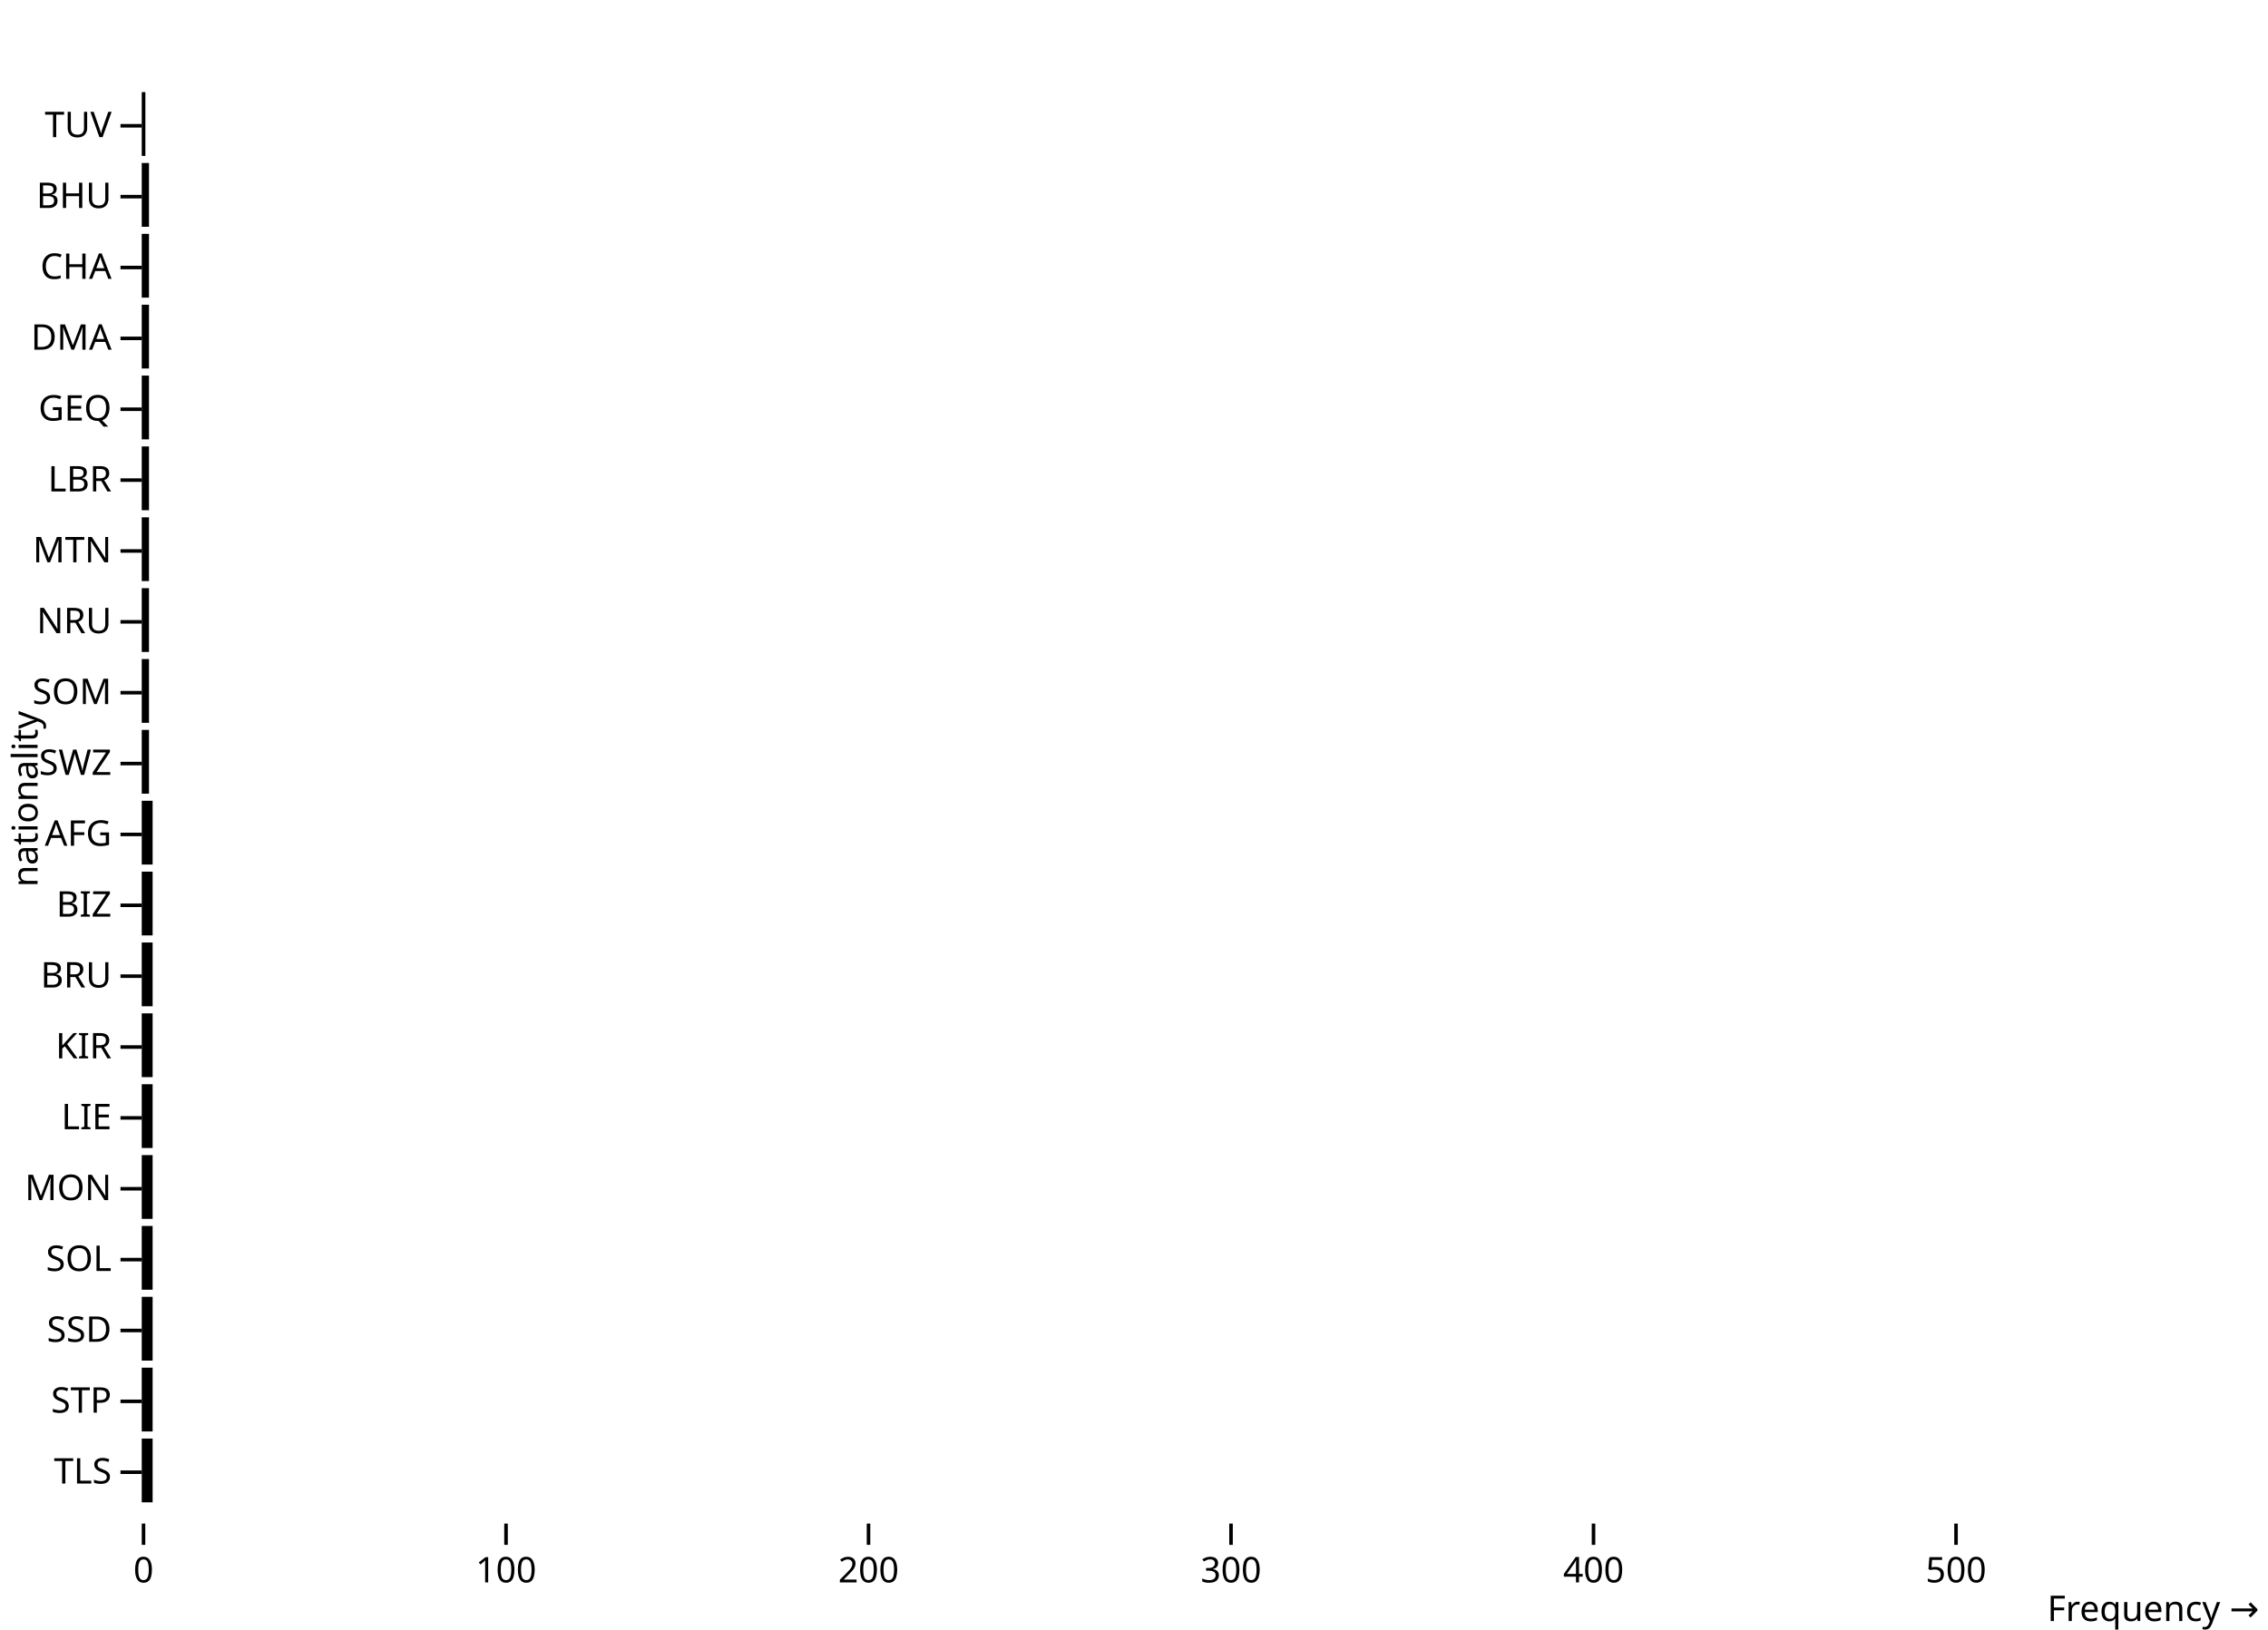
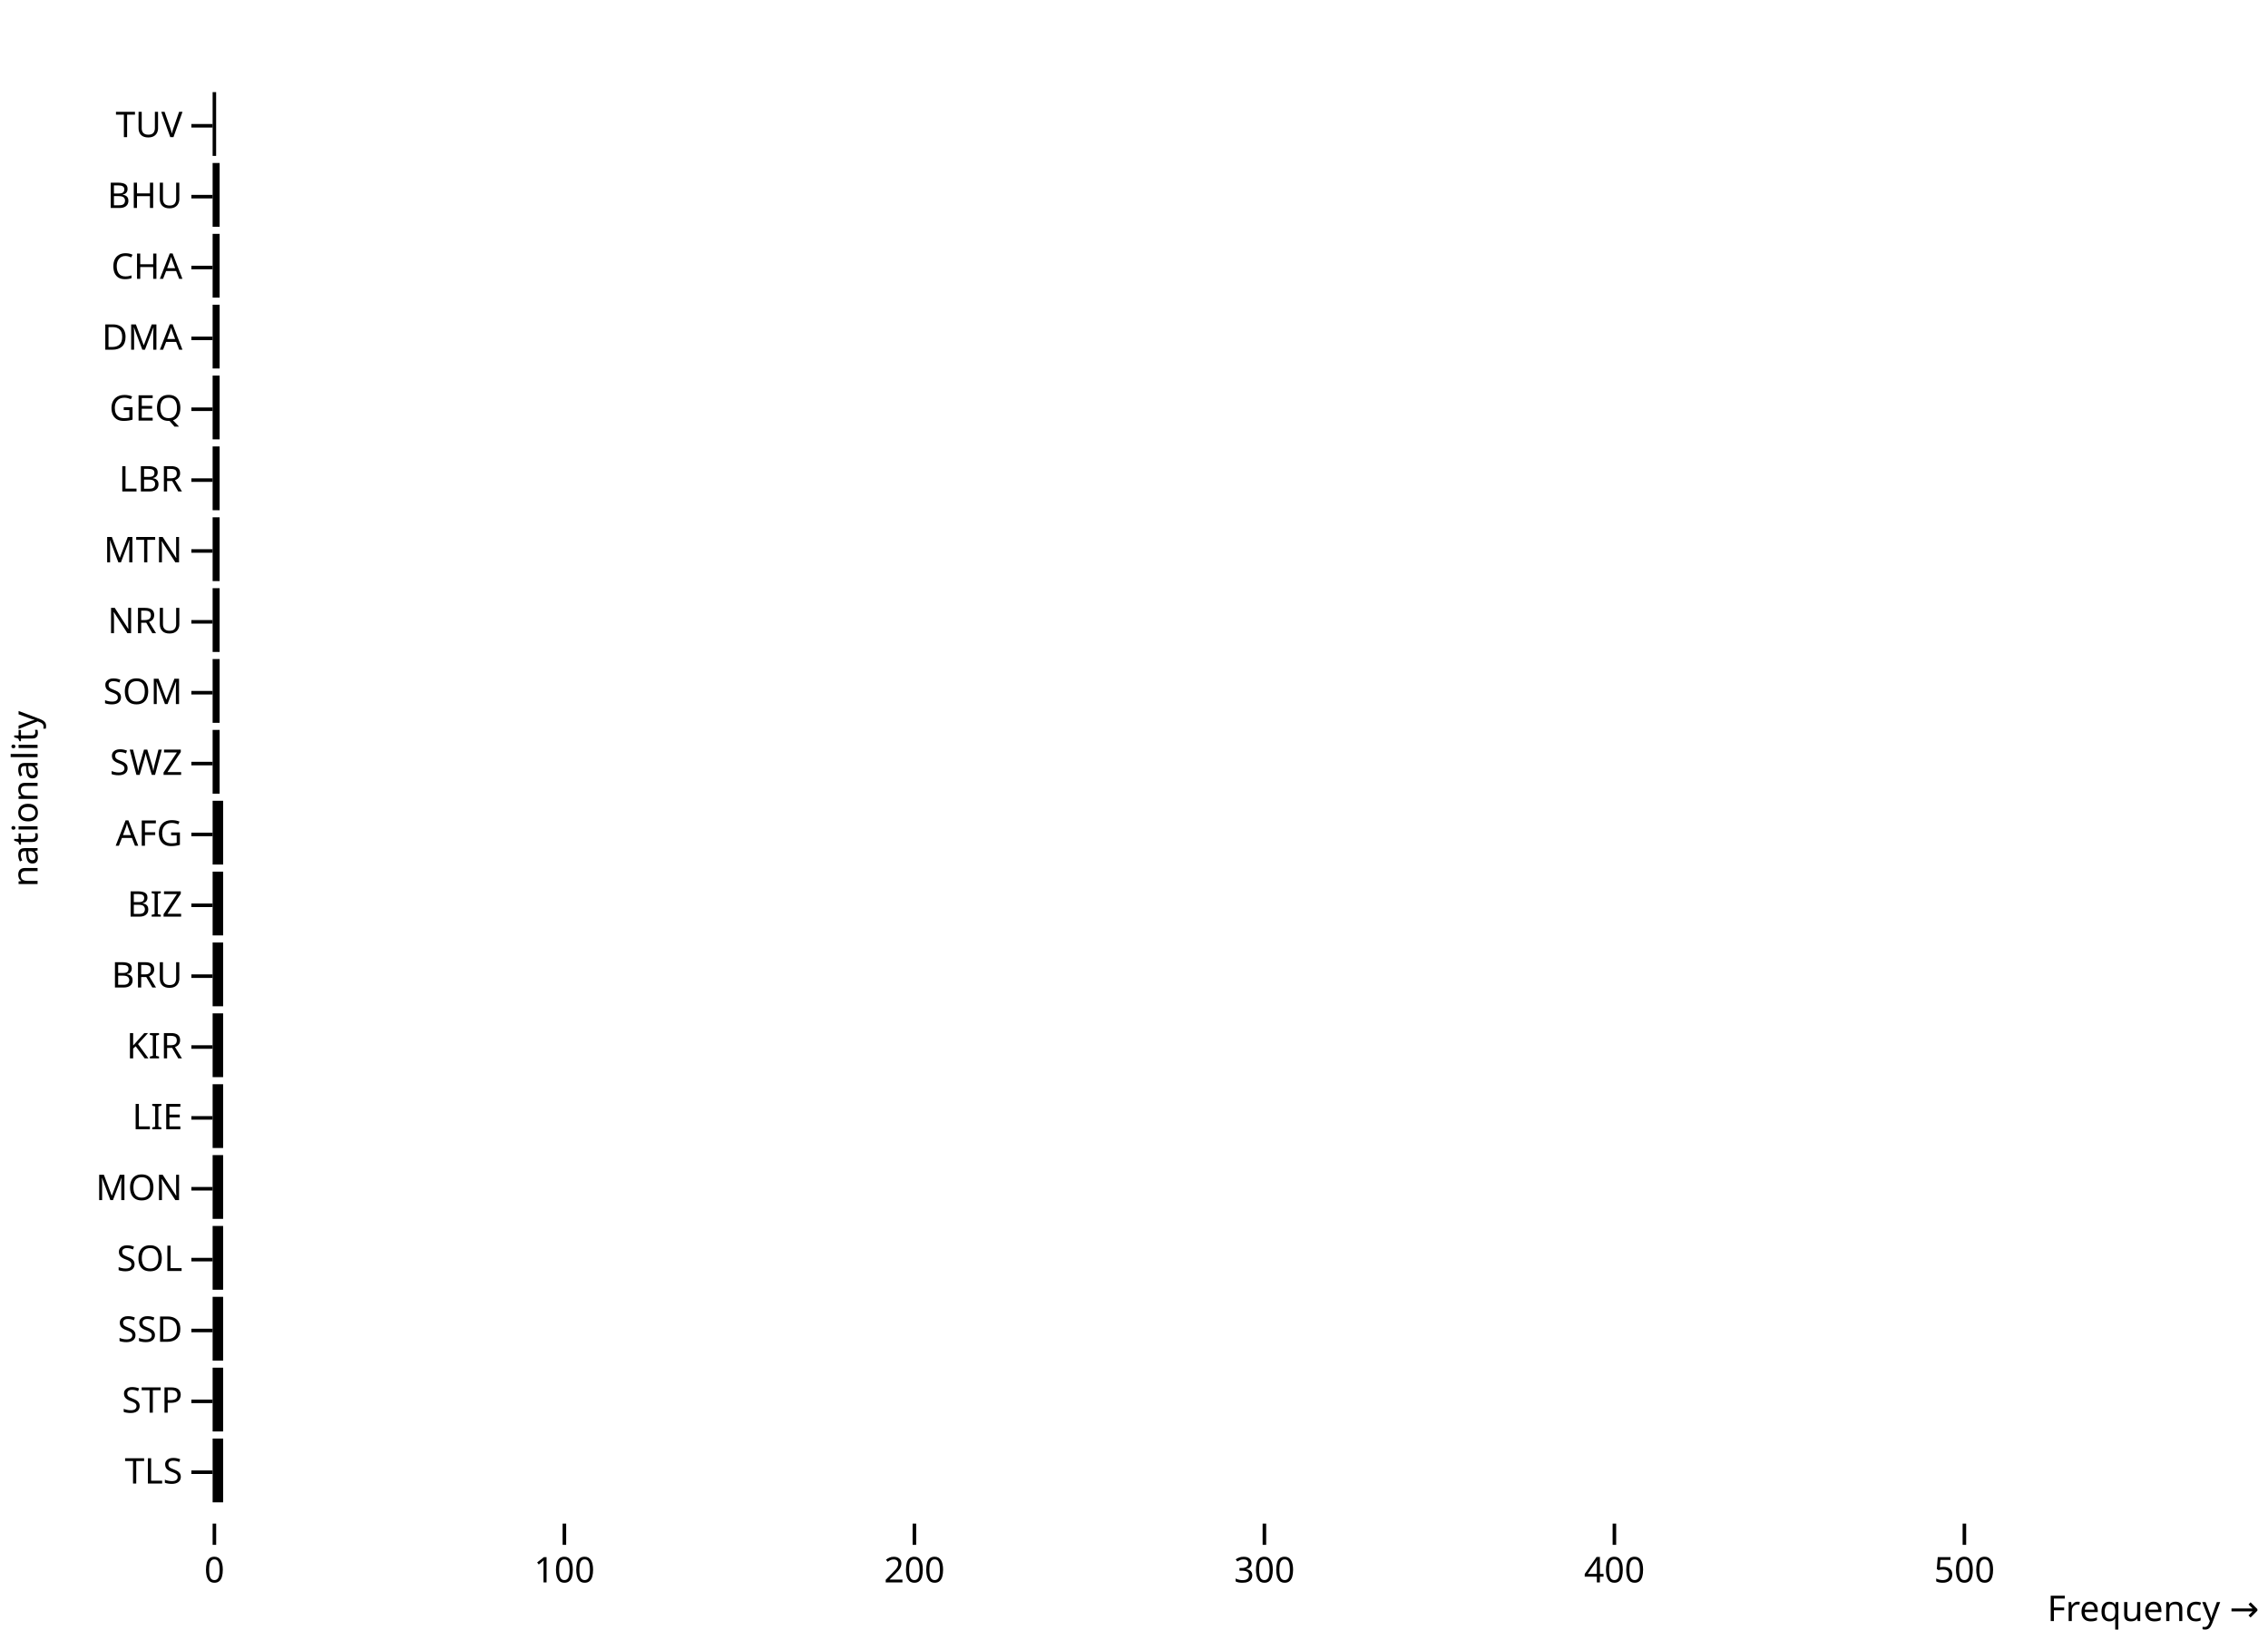
<svg xmlns="http://www.w3.org/2000/svg" class="plot" fill="currentColor" font-family="system-ui, sans-serif" font-size="10" text-anchor="middle" width="640" height="460" viewBox="0 0 640 460">
  <style>
    :where(.plot) {
      --plot-background: white;
      display: block;
      height: auto;
      height: intrinsic;
      max-width: 100%;
    }

    :where(.plot text),
    :where(.plot tspan) {
      white-space: pre;
    }
  </style>
  <g aria-label="y-axis tick" aria-hidden="true" fill="none" stroke="currentColor" transform="translate(0,9.5)">
-     <path transform="translate(40,26)" d="M0,0L-6,0" />
-     <path transform="translate(40,46)" d="M0,0L-6,0" />
-     <path transform="translate(40,66)" d="M0,0L-6,0" />
-     <path transform="translate(40,86)" d="M0,0L-6,0" />
-     <path transform="translate(40,106)" d="M0,0L-6,0" />
-     <path transform="translate(40,126)" d="M0,0L-6,0" />
-     <path transform="translate(40,146)" d="M0,0L-6,0" />
-     <path transform="translate(40,166)" d="M0,0L-6,0" />
-     <path transform="translate(40,186)" d="M0,0L-6,0" />
-     <path transform="translate(40,206)" d="M0,0L-6,0" />
-     <path transform="translate(40,226)" d="M0,0L-6,0" />
-     <path transform="translate(40,246)" d="M0,0L-6,0" />
-     <path transform="translate(40,266)" d="M0,0L-6,0" />
-     <path transform="translate(40,286)" d="M0,0L-6,0" />
-     <path transform="translate(40,306)" d="M0,0L-6,0" />
-     <path transform="translate(40,326)" d="M0,0L-6,0" />
-     <path transform="translate(40,346)" d="M0,0L-6,0" />
-     <path transform="translate(40,366)" d="M0,0L-6,0" />
-     <path transform="translate(40,386)" d="M0,0L-6,0" />
-     <path transform="translate(40,406)" d="M0,0L-6,0" />
+     <path transform="translate(60,26)" d="M0,0L-6,0" />
+     <path transform="translate(60,46)" d="M0,0L-6,0" />
+     <path transform="translate(60,66)" d="M0,0L-6,0" />
+     <path transform="translate(60,86)" d="M0,0L-6,0" />
+     <path transform="translate(60,106)" d="M0,0L-6,0" />
+     <path transform="translate(60,126)" d="M0,0L-6,0" />
+     <path transform="translate(60,146)" d="M0,0L-6,0" />
+     <path transform="translate(60,166)" d="M0,0L-6,0" />
+     <path transform="translate(60,186)" d="M0,0L-6,0" />
+     <path transform="translate(60,206)" d="M0,0L-6,0" />
+     <path transform="translate(60,226)" d="M0,0L-6,0" />
+     <path transform="translate(60,246)" d="M0,0L-6,0" />
+     <path transform="translate(60,266)" d="M0,0L-6,0" />
+     <path transform="translate(60,286)" d="M0,0L-6,0" />
+     <path transform="translate(60,306)" d="M0,0L-6,0" />
+     <path transform="translate(60,326)" d="M0,0L-6,0" />
+     <path transform="translate(60,346)" d="M0,0L-6,0" />
+     <path transform="translate(60,366)" d="M0,0L-6,0" />
+     <path transform="translate(60,386)" d="M0,0L-6,0" />
+     <path transform="translate(60,406)" d="M0,0L-6,0" />
  </g>
  <g aria-label="y-axis tick label" text-anchor="end" transform="translate(-8.5,9.5)">
-     <text y="0.32em" transform="translate(40,26)">TUV</text>
-     <text y="0.32em" transform="translate(40,46)">BHU</text>
-     <text y="0.32em" transform="translate(40,66)">CHA</text>
-     <text y="0.32em" transform="translate(40,86)">DMA</text>
-     <text y="0.32em" transform="translate(40,106)">GEQ</text>
-     <text y="0.32em" transform="translate(40,126)">LBR</text>
-     <text y="0.32em" transform="translate(40,146)">MTN</text>
-     <text y="0.32em" transform="translate(40,166)">NRU</text>
-     <text y="0.32em" transform="translate(40,186)">SOM</text>
-     <text y="0.32em" transform="translate(40,206)">SWZ</text>
-     <text y="0.32em" transform="translate(40,226)">AFG</text>
-     <text y="0.32em" transform="translate(40,246)">BIZ</text>
-     <text y="0.32em" transform="translate(40,266)">BRU</text>
-     <text y="0.32em" transform="translate(40,286)">KIR</text>
-     <text y="0.32em" transform="translate(40,306)">LIE</text>
-     <text y="0.32em" transform="translate(40,326)">MON</text>
-     <text y="0.32em" transform="translate(40,346)">SOL</text>
-     <text y="0.32em" transform="translate(40,366)">SSD</text>
-     <text y="0.32em" transform="translate(40,386)">STP</text>
-     <text y="0.32em" transform="translate(40,406)">TLS</text>
+     <text y="0.32em" transform="translate(60,26)">TUV</text>
+     <text y="0.32em" transform="translate(60,46)">BHU</text>
+     <text y="0.32em" transform="translate(60,66)">CHA</text>
+     <text y="0.32em" transform="translate(60,86)">DMA</text>
+     <text y="0.32em" transform="translate(60,106)">GEQ</text>
+     <text y="0.32em" transform="translate(60,126)">LBR</text>
+     <text y="0.32em" transform="translate(60,146)">MTN</text>
+     <text y="0.32em" transform="translate(60,166)">NRU</text>
+     <text y="0.32em" transform="translate(60,186)">SOM</text>
+     <text y="0.32em" transform="translate(60,206)">SWZ</text>
+     <text y="0.32em" transform="translate(60,226)">AFG</text>
+     <text y="0.32em" transform="translate(60,246)">BIZ</text>
+     <text y="0.32em" transform="translate(60,266)">BRU</text>
+     <text y="0.32em" transform="translate(60,286)">KIR</text>
+     <text y="0.32em" transform="translate(60,306)">LIE</text>
+     <text y="0.32em" transform="translate(60,326)">MON</text>
+     <text y="0.32em" transform="translate(60,346)">SOL</text>
+     <text y="0.32em" transform="translate(60,366)">SSD</text>
+     <text y="0.32em" transform="translate(60,386)">STP</text>
+     <text y="0.32em" transform="translate(60,406)">TLS</text>
  </g>
-   <g aria-label="y-axis label" transform="translate(-36.5,0.5)">
-     <text y="0.71em" transform="translate(40,225) rotate(-90)">nationality</text>
+   <g aria-label="y-axis label" transform="translate(-56.5,0.5)">
+     <text y="0.71em" transform="translate(60,225) rotate(-90)">nationality</text>
  </g>
  <g aria-label="x-axis tick" aria-hidden="true" fill="none" stroke="currentColor" transform="translate(0.5,0)">
-     <path transform="translate(40,430)" d="M0,0L0,6" />
-     <path transform="translate(142.2928,430)" d="M0,0L0,6" />
-     <path transform="translate(244.5855,430)" d="M0,0L0,6" />
-     <path transform="translate(346.8783,430)" d="M0,0L0,6" />
-     <path transform="translate(449.1711,430)" d="M0,0L0,6" />
-     <path transform="translate(551.4638,430)" d="M0,0L0,6" />
+     <path transform="translate(60,430)" d="M0,0L0,6" />
+     <path transform="translate(158.7654,430)" d="M0,0L0,6" />
+     <path transform="translate(257.5309,430)" d="M0,0L0,6" />
+     <path transform="translate(356.2963,430)" d="M0,0L0,6" />
+     <path transform="translate(455.0617,430)" d="M0,0L0,6" />
+     <path transform="translate(553.8272,430)" d="M0,0L0,6" />
  </g>
  <g aria-label="x-axis tick label" font-variant="tabular-nums" transform="translate(0.5,9.5)">
-     <text y="0.71em" transform="translate(40,430)">0</text>
-     <text y="0.71em" transform="translate(142.2928,430)">100</text>
-     <text y="0.71em" transform="translate(244.5855,430)">200</text>
-     <text y="0.71em" transform="translate(346.8783,430)">300</text>
-     <text y="0.71em" transform="translate(449.1711,430)">400</text>
-     <text y="0.71em" transform="translate(551.4638,430)">500</text>
+     <text y="0.71em" transform="translate(60,430)">0</text>
+     <text y="0.71em" transform="translate(158.7654,430)">100</text>
+     <text y="0.71em" transform="translate(257.5309,430)">200</text>
+     <text y="0.71em" transform="translate(356.2963,430)">300</text>
+     <text y="0.71em" transform="translate(455.0617,430)">400</text>
+     <text y="0.71em" transform="translate(553.8272,430)">500</text>
  </g>
  <g aria-label="x-axis label" text-anchor="end" transform="translate(17.5,27.5)">
    <text transform="translate(620,430)">Frequency →</text>
  </g>
  <g aria-label="bar">
-     <rect x="40" width="3.069" y="226" height="18" />
-     <rect x="40" width="3.069" y="406" height="18" />
-     <rect x="40" width="2.046" y="66" height="18" />
-     <rect x="40" width="2.046" y="106" height="18" />
-     <rect x="40" width="3.069" y="246" height="18" />
-     <rect x="40" width="3.069" y="326" height="18" />
-     <rect x="40" width="3.069" y="386" height="18" />
-     <rect x="40" width="3.069" y="306" height="18" />
-     <rect x="40" width="3.069" y="286" height="18" />
-     <rect x="40" width="2.046" y="166" height="18" />
-     <rect x="40" width="2.046" y="126" height="18" />
-     <rect x="40" width="1.023" y="26" height="18" />
-     <rect x="40" width="3.069" y="366" height="18" />
-     <rect x="40" width="2.046" y="146" height="18" />
-     <rect x="40" width="3.069" y="266" height="18" />
-     <rect x="40" width="3.069" y="346" height="18" />
-     <rect x="40" width="2.046" y="46" height="18" />
-     <rect x="40" width="2.046" y="186" height="18" />
-     <rect x="40" width="2.046" y="206" height="18" />
-     <rect x="40" width="2.046" y="86" height="18" />
+     <rect x="60" width="2.963" y="226" height="18" />
+     <rect x="60" width="2.963" y="406" height="18" />
+     <rect x="60" width="1.975" y="66" height="18" />
+     <rect x="60" width="1.975" y="106" height="18" />
+     <rect x="60" width="2.963" y="246" height="18" />
+     <rect x="60" width="2.963" y="326" height="18" />
+     <rect x="60" width="2.963" y="386" height="18" />
+     <rect x="60" width="2.963" y="306" height="18" />
+     <rect x="60" width="2.963" y="286" height="18" />
+     <rect x="60" width="1.975" y="166" height="18" />
+     <rect x="60" width="1.975" y="126" height="18" />
+     <rect x="60" width="0.988" y="26" height="18" />
+     <rect x="60" width="2.963" y="366" height="18" />
+     <rect x="60" width="1.975" y="146" height="18" />
+     <rect x="60" width="2.963" y="266" height="18" />
+     <rect x="60" width="2.963" y="346" height="18" />
+     <rect x="60" width="1.975" y="46" height="18" />
+     <rect x="60" width="1.975" y="186" height="18" />
+     <rect x="60" width="1.975" y="206" height="18" />
+     <rect x="60" width="1.975" y="86" height="18" />
  </g>
</svg>
